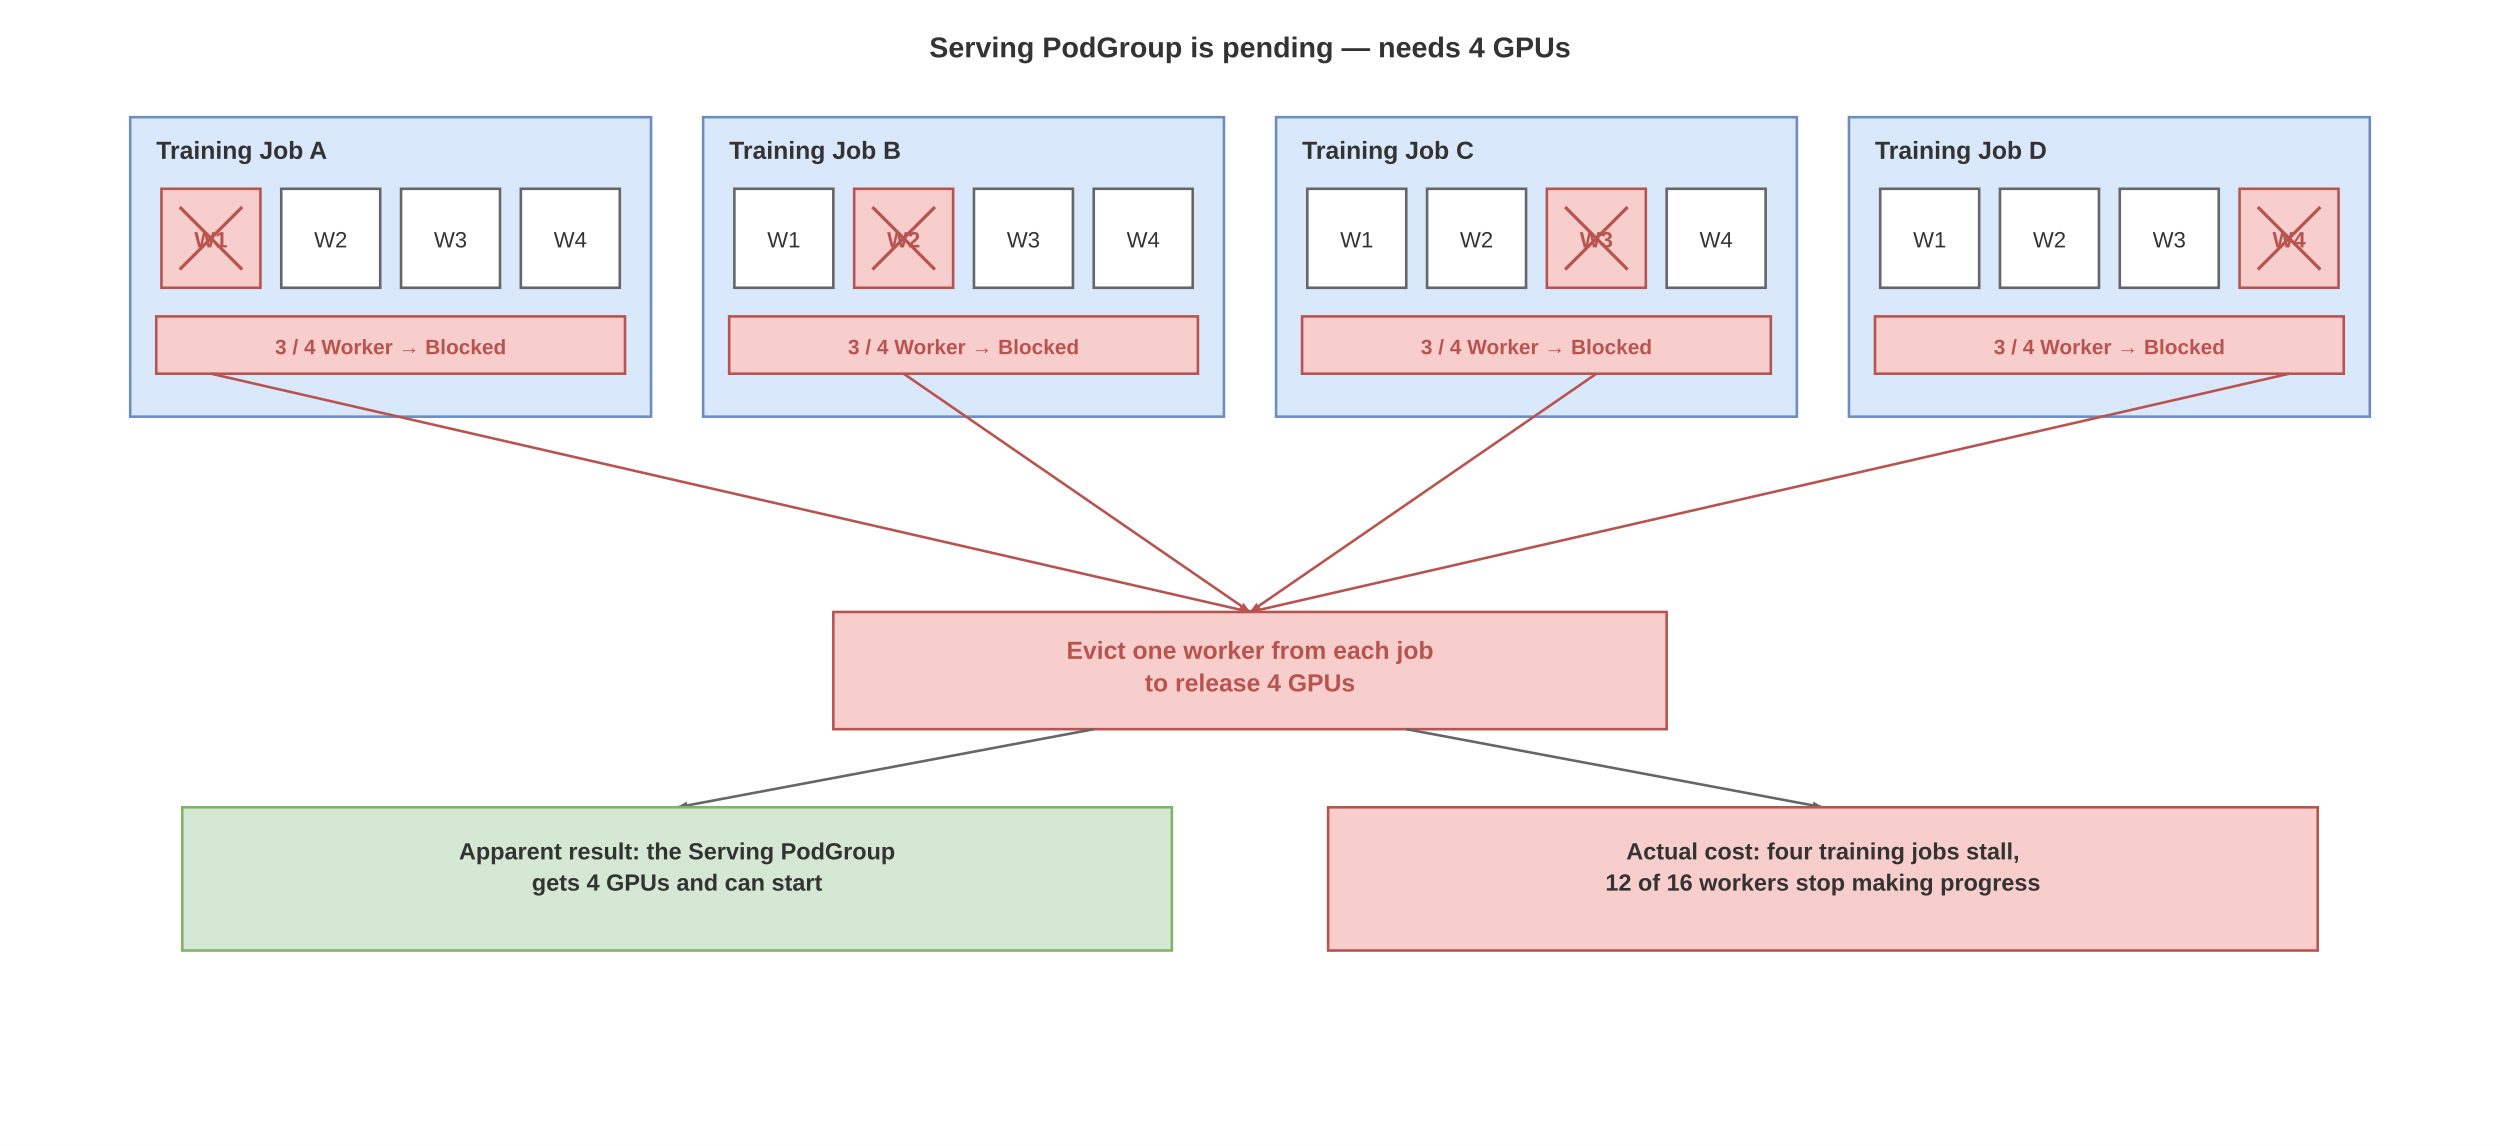
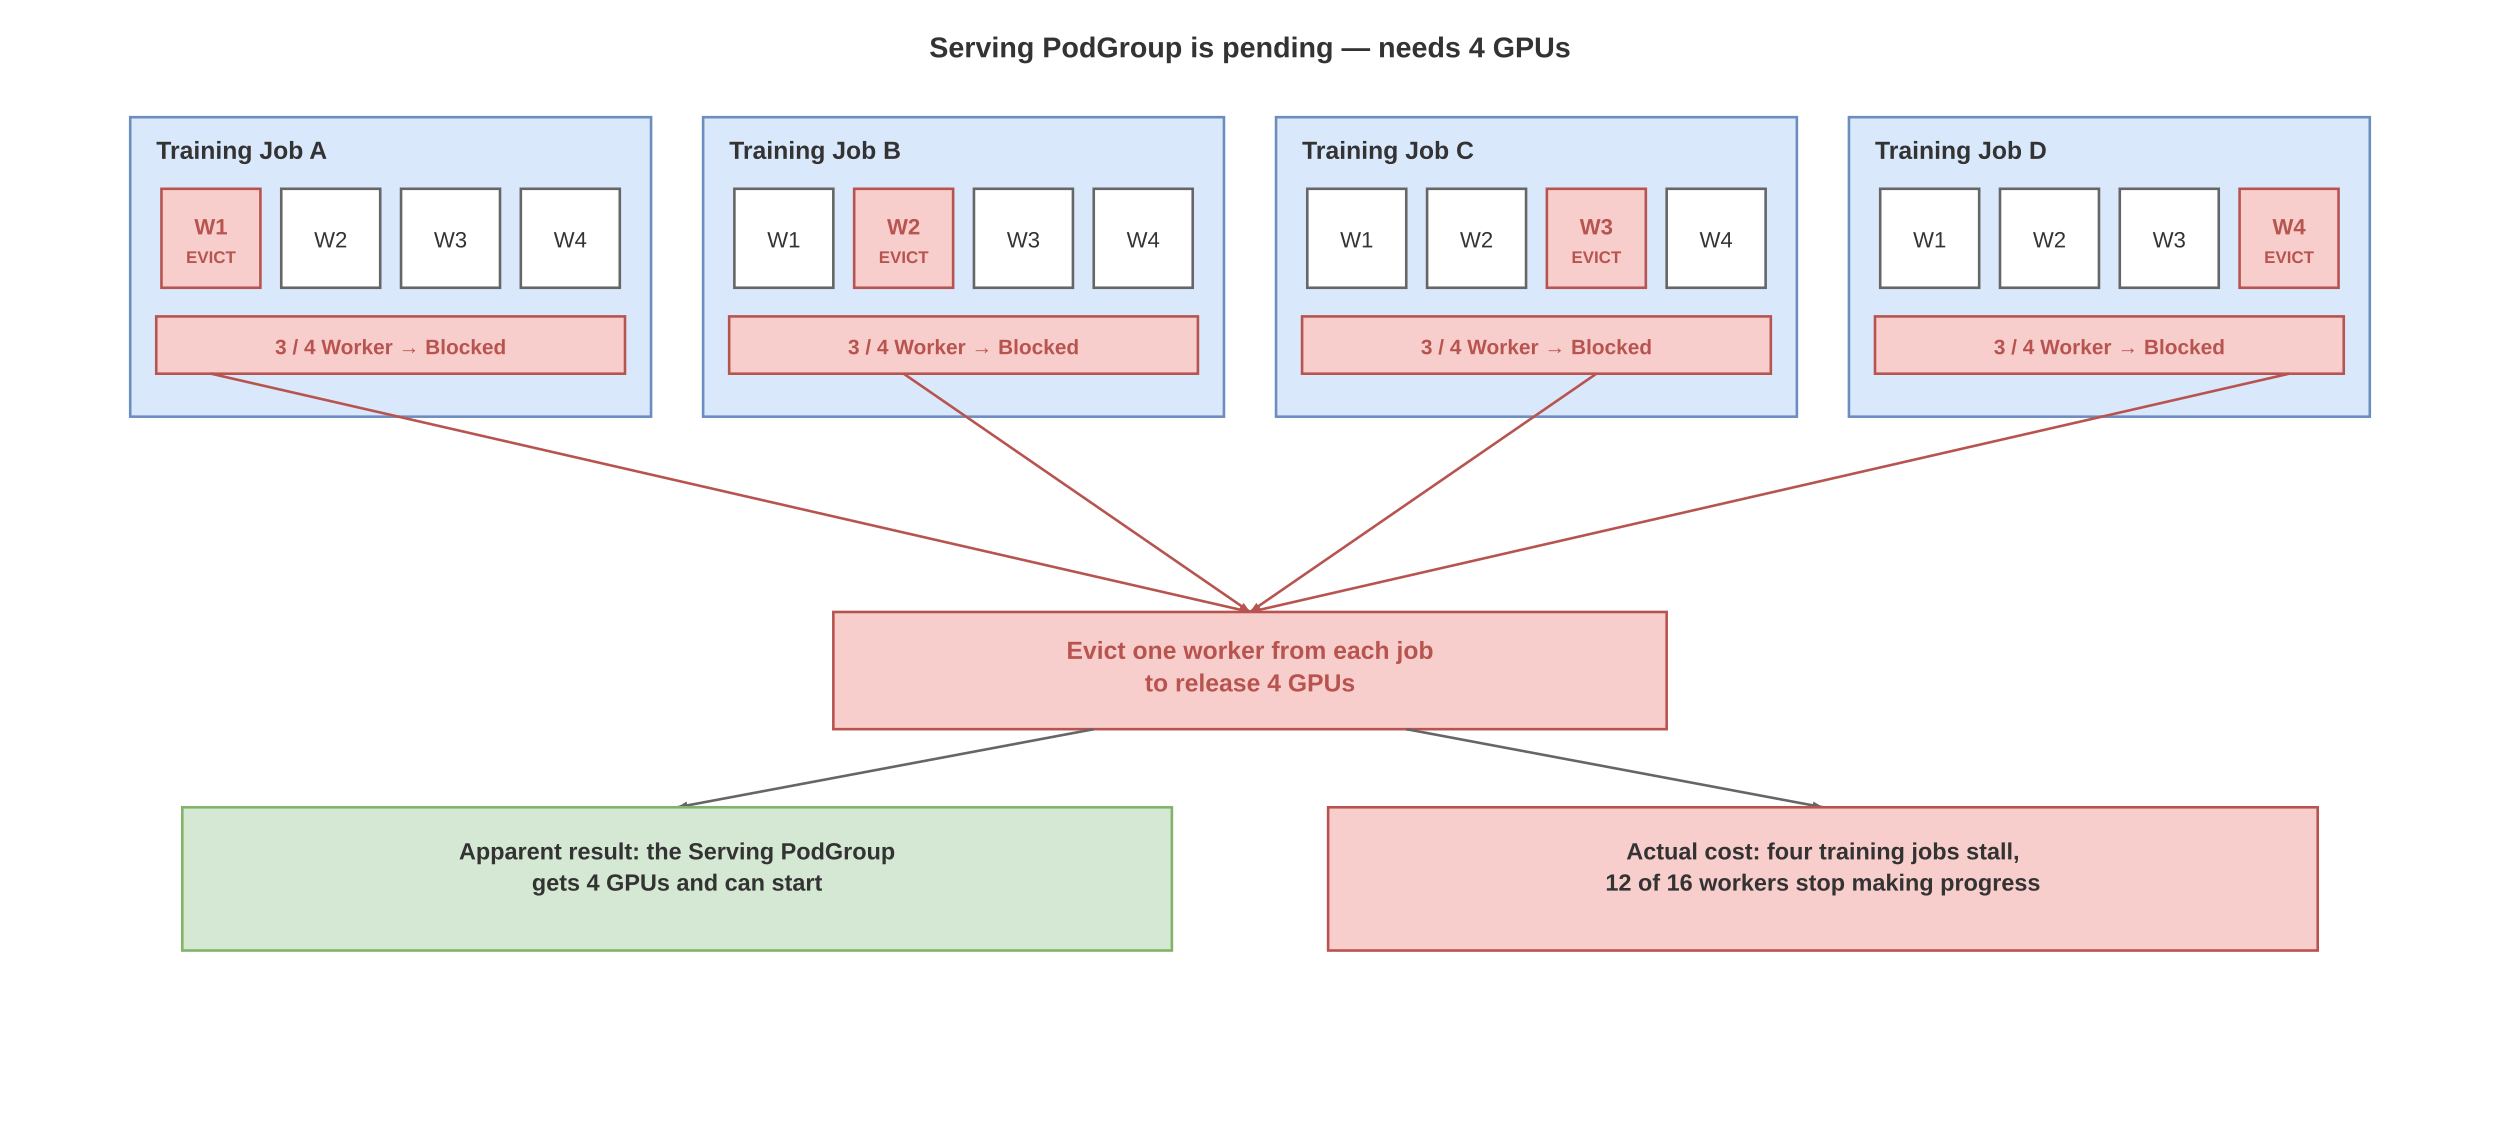
<svg xmlns="http://www.w3.org/2000/svg" width="1920" height="880" viewBox="0 0 1920 880">
  <defs>
    <marker id="arr_b85450" markerWidth="10" markerHeight="10" refX="8" refY="3" orient="auto" markerUnits="userSpaceOnUse">
      <path d="M0,0 L8,3 L0,6 Z" fill="#b85450" />
    </marker>
    <marker id="arr_666666" markerWidth="10" markerHeight="10" refX="8" refY="3" orient="auto" markerUnits="userSpaceOnUse">
      <path d="M0,0 L8,3 L0,6 Z" fill="#666666" />
    </marker>
  </defs>
  <rect x="0" y="0" width="1920" height="880" fill="#ffffff" />
  <text x="960" y="44" font-family="Arial, Helvetica, sans-serif" font-size="22" font-weight="bold" fill="#333333" text-anchor="middle">Serving PodGroup is pending — needs 4 GPUs</text>
  <rect x="100" y="90" width="400" height="230" rx="0" ry="0" fill="#dae8fc" stroke="#6c8ebf" stroke-width="2" />
  <text x="120" y="122" font-family="Arial, Helvetica, sans-serif" font-size="19" font-weight="bold" fill="#333333" text-anchor="start">Training Job A</text>
  <rect x="124.0" y="145" width="76" height="76" rx="0" ry="0" fill="#f8cecc" stroke="#b85450" stroke-width="2" />
-   <text x="162.0" y="190.0" font-family="Arial, Helvetica, sans-serif" font-size="17" font-weight="bold" fill="#b85450" text-anchor="middle">W1</text>
-   <line x1="138.0" y1="159" x2="186.0" y2="207" stroke="#b85450" stroke-width="2.5" />
-   <line x1="186.0" y1="159" x2="138.0" y2="207" stroke="#b85450" stroke-width="2.5" />
+   <text x="162.0" y="180.0" font-family="Arial, Helvetica, sans-serif" font-size="17" font-weight="bold" fill="#b85450" text-anchor="middle">W1</text>
+   <text x="162.0" y="202.0" font-family="Arial, Helvetica, sans-serif" font-size="13" font-weight="bold" fill="#b85450" text-anchor="middle">EVICT</text>
  <rect x="216.0" y="145" width="76" height="76" rx="0" ry="0" fill="#ffffff" stroke="#666666" stroke-width="2" />
  <text x="254.0" y="190.0" font-family="Arial, Helvetica, sans-serif" font-size="17" font-weight="normal" fill="#333333" text-anchor="middle">W2</text>
  <rect x="308.0" y="145" width="76" height="76" rx="0" ry="0" fill="#ffffff" stroke="#666666" stroke-width="2" />
  <text x="346.0" y="190.0" font-family="Arial, Helvetica, sans-serif" font-size="17" font-weight="normal" fill="#333333" text-anchor="middle">W3</text>
  <rect x="400.0" y="145" width="76" height="76" rx="0" ry="0" fill="#ffffff" stroke="#666666" stroke-width="2" />
  <text x="438.0" y="190.0" font-family="Arial, Helvetica, sans-serif" font-size="17" font-weight="normal" fill="#333333" text-anchor="middle">W4</text>
  <rect x="120" y="243" width="360" height="44" rx="0" ry="0" fill="#f8cecc" stroke="#b85450" stroke-width="2" />
  <text x="300.0" y="272" font-family="Arial, Helvetica, sans-serif" font-size="16" font-weight="bold" fill="#b85450" text-anchor="middle">3 / 4 Worker → Blocked</text>
  <rect x="540" y="90" width="400" height="230" rx="0" ry="0" fill="#dae8fc" stroke="#6c8ebf" stroke-width="2" />
  <text x="560" y="122" font-family="Arial, Helvetica, sans-serif" font-size="19" font-weight="bold" fill="#333333" text-anchor="start">Training Job B</text>
  <rect x="564.0" y="145" width="76" height="76" rx="0" ry="0" fill="#ffffff" stroke="#666666" stroke-width="2" />
  <text x="602.0" y="190.0" font-family="Arial, Helvetica, sans-serif" font-size="17" font-weight="normal" fill="#333333" text-anchor="middle">W1</text>
  <rect x="656.0" y="145" width="76" height="76" rx="0" ry="0" fill="#f8cecc" stroke="#b85450" stroke-width="2" />
-   <text x="694.0" y="190.0" font-family="Arial, Helvetica, sans-serif" font-size="17" font-weight="bold" fill="#b85450" text-anchor="middle">W2</text>
-   <line x1="670.0" y1="159" x2="718.0" y2="207" stroke="#b85450" stroke-width="2.5" />
-   <line x1="718.0" y1="159" x2="670.0" y2="207" stroke="#b85450" stroke-width="2.5" />
+   <text x="694.0" y="180.0" font-family="Arial, Helvetica, sans-serif" font-size="17" font-weight="bold" fill="#b85450" text-anchor="middle">W2</text>
+   <text x="694.0" y="202.0" font-family="Arial, Helvetica, sans-serif" font-size="13" font-weight="bold" fill="#b85450" text-anchor="middle">EVICT</text>
  <rect x="748.0" y="145" width="76" height="76" rx="0" ry="0" fill="#ffffff" stroke="#666666" stroke-width="2" />
  <text x="786.0" y="190.0" font-family="Arial, Helvetica, sans-serif" font-size="17" font-weight="normal" fill="#333333" text-anchor="middle">W3</text>
  <rect x="840.0" y="145" width="76" height="76" rx="0" ry="0" fill="#ffffff" stroke="#666666" stroke-width="2" />
  <text x="878.0" y="190.0" font-family="Arial, Helvetica, sans-serif" font-size="17" font-weight="normal" fill="#333333" text-anchor="middle">W4</text>
  <rect x="560" y="243" width="360" height="44" rx="0" ry="0" fill="#f8cecc" stroke="#b85450" stroke-width="2" />
  <text x="740.0" y="272" font-family="Arial, Helvetica, sans-serif" font-size="16" font-weight="bold" fill="#b85450" text-anchor="middle">3 / 4 Worker → Blocked</text>
  <rect x="980" y="90" width="400" height="230" rx="0" ry="0" fill="#dae8fc" stroke="#6c8ebf" stroke-width="2" />
  <text x="1000" y="122" font-family="Arial, Helvetica, sans-serif" font-size="19" font-weight="bold" fill="#333333" text-anchor="start">Training Job C</text>
  <rect x="1004.0" y="145" width="76" height="76" rx="0" ry="0" fill="#ffffff" stroke="#666666" stroke-width="2" />
  <text x="1042.0" y="190.0" font-family="Arial, Helvetica, sans-serif" font-size="17" font-weight="normal" fill="#333333" text-anchor="middle">W1</text>
  <rect x="1096.0" y="145" width="76" height="76" rx="0" ry="0" fill="#ffffff" stroke="#666666" stroke-width="2" />
  <text x="1134.0" y="190.0" font-family="Arial, Helvetica, sans-serif" font-size="17" font-weight="normal" fill="#333333" text-anchor="middle">W2</text>
  <rect x="1188.0" y="145" width="76" height="76" rx="0" ry="0" fill="#f8cecc" stroke="#b85450" stroke-width="2" />
-   <text x="1226.0" y="190.0" font-family="Arial, Helvetica, sans-serif" font-size="17" font-weight="bold" fill="#b85450" text-anchor="middle">W3</text>
-   <line x1="1202.0" y1="159" x2="1250.0" y2="207" stroke="#b85450" stroke-width="2.5" />
-   <line x1="1250.0" y1="159" x2="1202.0" y2="207" stroke="#b85450" stroke-width="2.5" />
+   <text x="1226.0" y="180.0" font-family="Arial, Helvetica, sans-serif" font-size="17" font-weight="bold" fill="#b85450" text-anchor="middle">W3</text>
+   <text x="1226.0" y="202.0" font-family="Arial, Helvetica, sans-serif" font-size="13" font-weight="bold" fill="#b85450" text-anchor="middle">EVICT</text>
  <rect x="1280.0" y="145" width="76" height="76" rx="0" ry="0" fill="#ffffff" stroke="#666666" stroke-width="2" />
  <text x="1318.0" y="190.0" font-family="Arial, Helvetica, sans-serif" font-size="17" font-weight="normal" fill="#333333" text-anchor="middle">W4</text>
  <rect x="1000" y="243" width="360" height="44" rx="0" ry="0" fill="#f8cecc" stroke="#b85450" stroke-width="2" />
  <text x="1180.0" y="272" font-family="Arial, Helvetica, sans-serif" font-size="16" font-weight="bold" fill="#b85450" text-anchor="middle">3 / 4 Worker → Blocked</text>
  <rect x="1420" y="90" width="400" height="230" rx="0" ry="0" fill="#dae8fc" stroke="#6c8ebf" stroke-width="2" />
  <text x="1440" y="122" font-family="Arial, Helvetica, sans-serif" font-size="19" font-weight="bold" fill="#333333" text-anchor="start">Training Job D</text>
  <rect x="1444.0" y="145" width="76" height="76" rx="0" ry="0" fill="#ffffff" stroke="#666666" stroke-width="2" />
  <text x="1482.0" y="190.0" font-family="Arial, Helvetica, sans-serif" font-size="17" font-weight="normal" fill="#333333" text-anchor="middle">W1</text>
  <rect x="1536.0" y="145" width="76" height="76" rx="0" ry="0" fill="#ffffff" stroke="#666666" stroke-width="2" />
  <text x="1574.0" y="190.0" font-family="Arial, Helvetica, sans-serif" font-size="17" font-weight="normal" fill="#333333" text-anchor="middle">W2</text>
  <rect x="1628.0" y="145" width="76" height="76" rx="0" ry="0" fill="#ffffff" stroke="#666666" stroke-width="2" />
  <text x="1666.0" y="190.0" font-family="Arial, Helvetica, sans-serif" font-size="17" font-weight="normal" fill="#333333" text-anchor="middle">W3</text>
  <rect x="1720.0" y="145" width="76" height="76" rx="0" ry="0" fill="#f8cecc" stroke="#b85450" stroke-width="2" />
-   <text x="1758.0" y="190.0" font-family="Arial, Helvetica, sans-serif" font-size="17" font-weight="bold" fill="#b85450" text-anchor="middle">W4</text>
-   <line x1="1734.0" y1="159" x2="1782.0" y2="207" stroke="#b85450" stroke-width="2.5" />
-   <line x1="1782.0" y1="159" x2="1734.0" y2="207" stroke="#b85450" stroke-width="2.5" />
+   <text x="1758.0" y="180.0" font-family="Arial, Helvetica, sans-serif" font-size="17" font-weight="bold" fill="#b85450" text-anchor="middle">W4</text>
+   <text x="1758.0" y="202.0" font-family="Arial, Helvetica, sans-serif" font-size="13" font-weight="bold" fill="#b85450" text-anchor="middle">EVICT</text>
  <rect x="1440" y="243" width="360" height="44" rx="0" ry="0" fill="#f8cecc" stroke="#b85450" stroke-width="2" />
  <text x="1620.0" y="272" font-family="Arial, Helvetica, sans-serif" font-size="16" font-weight="bold" fill="#b85450" text-anchor="middle">3 / 4 Worker → Blocked</text>
  <line x1="162.0" y1="287" x2="960" y2="470" stroke="#b85450" stroke-width="2" marker-end="url(#arr_b85450)" />
  <line x1="694.0" y1="287" x2="960" y2="470" stroke="#b85450" stroke-width="2" marker-end="url(#arr_b85450)" />
  <line x1="1226.0" y1="287" x2="960" y2="470" stroke="#b85450" stroke-width="2" marker-end="url(#arr_b85450)" />
  <line x1="1758.0" y1="287" x2="960" y2="470" stroke="#b85450" stroke-width="2" marker-end="url(#arr_b85450)" />
  <rect x="640.0" y="470" width="640" height="90" rx="0" ry="0" fill="#f8cecc" stroke="#b85450" stroke-width="2" />
  <text x="960" y="506" font-family="Arial, Helvetica, sans-serif" font-size="19" font-weight="bold" fill="#b85450" text-anchor="middle">Evict one worker from each job</text>
  <text x="960" y="531" font-family="Arial, Helvetica, sans-serif" font-size="19" font-weight="bold" fill="#b85450" text-anchor="middle">to release 4 GPUs</text>
  <line x1="840" y1="560" x2="520.0" y2="620" stroke="#666666" stroke-width="2" marker-end="url(#arr_666666)" />
  <line x1="1080" y1="560" x2="1400.0" y2="620" stroke="#666666" stroke-width="2" marker-end="url(#arr_666666)" />
  <rect x="140" y="620" width="760" height="110" rx="0" ry="0" fill="#d5e8d4" stroke="#82b366" stroke-width="2" />
  <text x="520.0" y="660" font-family="Arial, Helvetica, sans-serif" font-size="18" font-weight="bold" fill="#333333" text-anchor="middle">Apparent result: the Serving PodGroup</text>
  <text x="520.0" y="684" font-family="Arial, Helvetica, sans-serif" font-size="18" font-weight="bold" fill="#333333" text-anchor="middle">gets 4 GPUs and can start</text>
  <rect x="1020" y="620" width="760" height="110" rx="0" ry="0" fill="#f8cecc" stroke="#b85450" stroke-width="2" />
  <text x="1400.0" y="660" font-family="Arial, Helvetica, sans-serif" font-size="18" font-weight="bold" fill="#333333" text-anchor="middle">Actual cost: four training jobs stall,</text>
  <text x="1400.0" y="684" font-family="Arial, Helvetica, sans-serif" font-size="18" font-weight="bold" fill="#333333" text-anchor="middle">12 of 16 workers stop making progress</text>
</svg>
